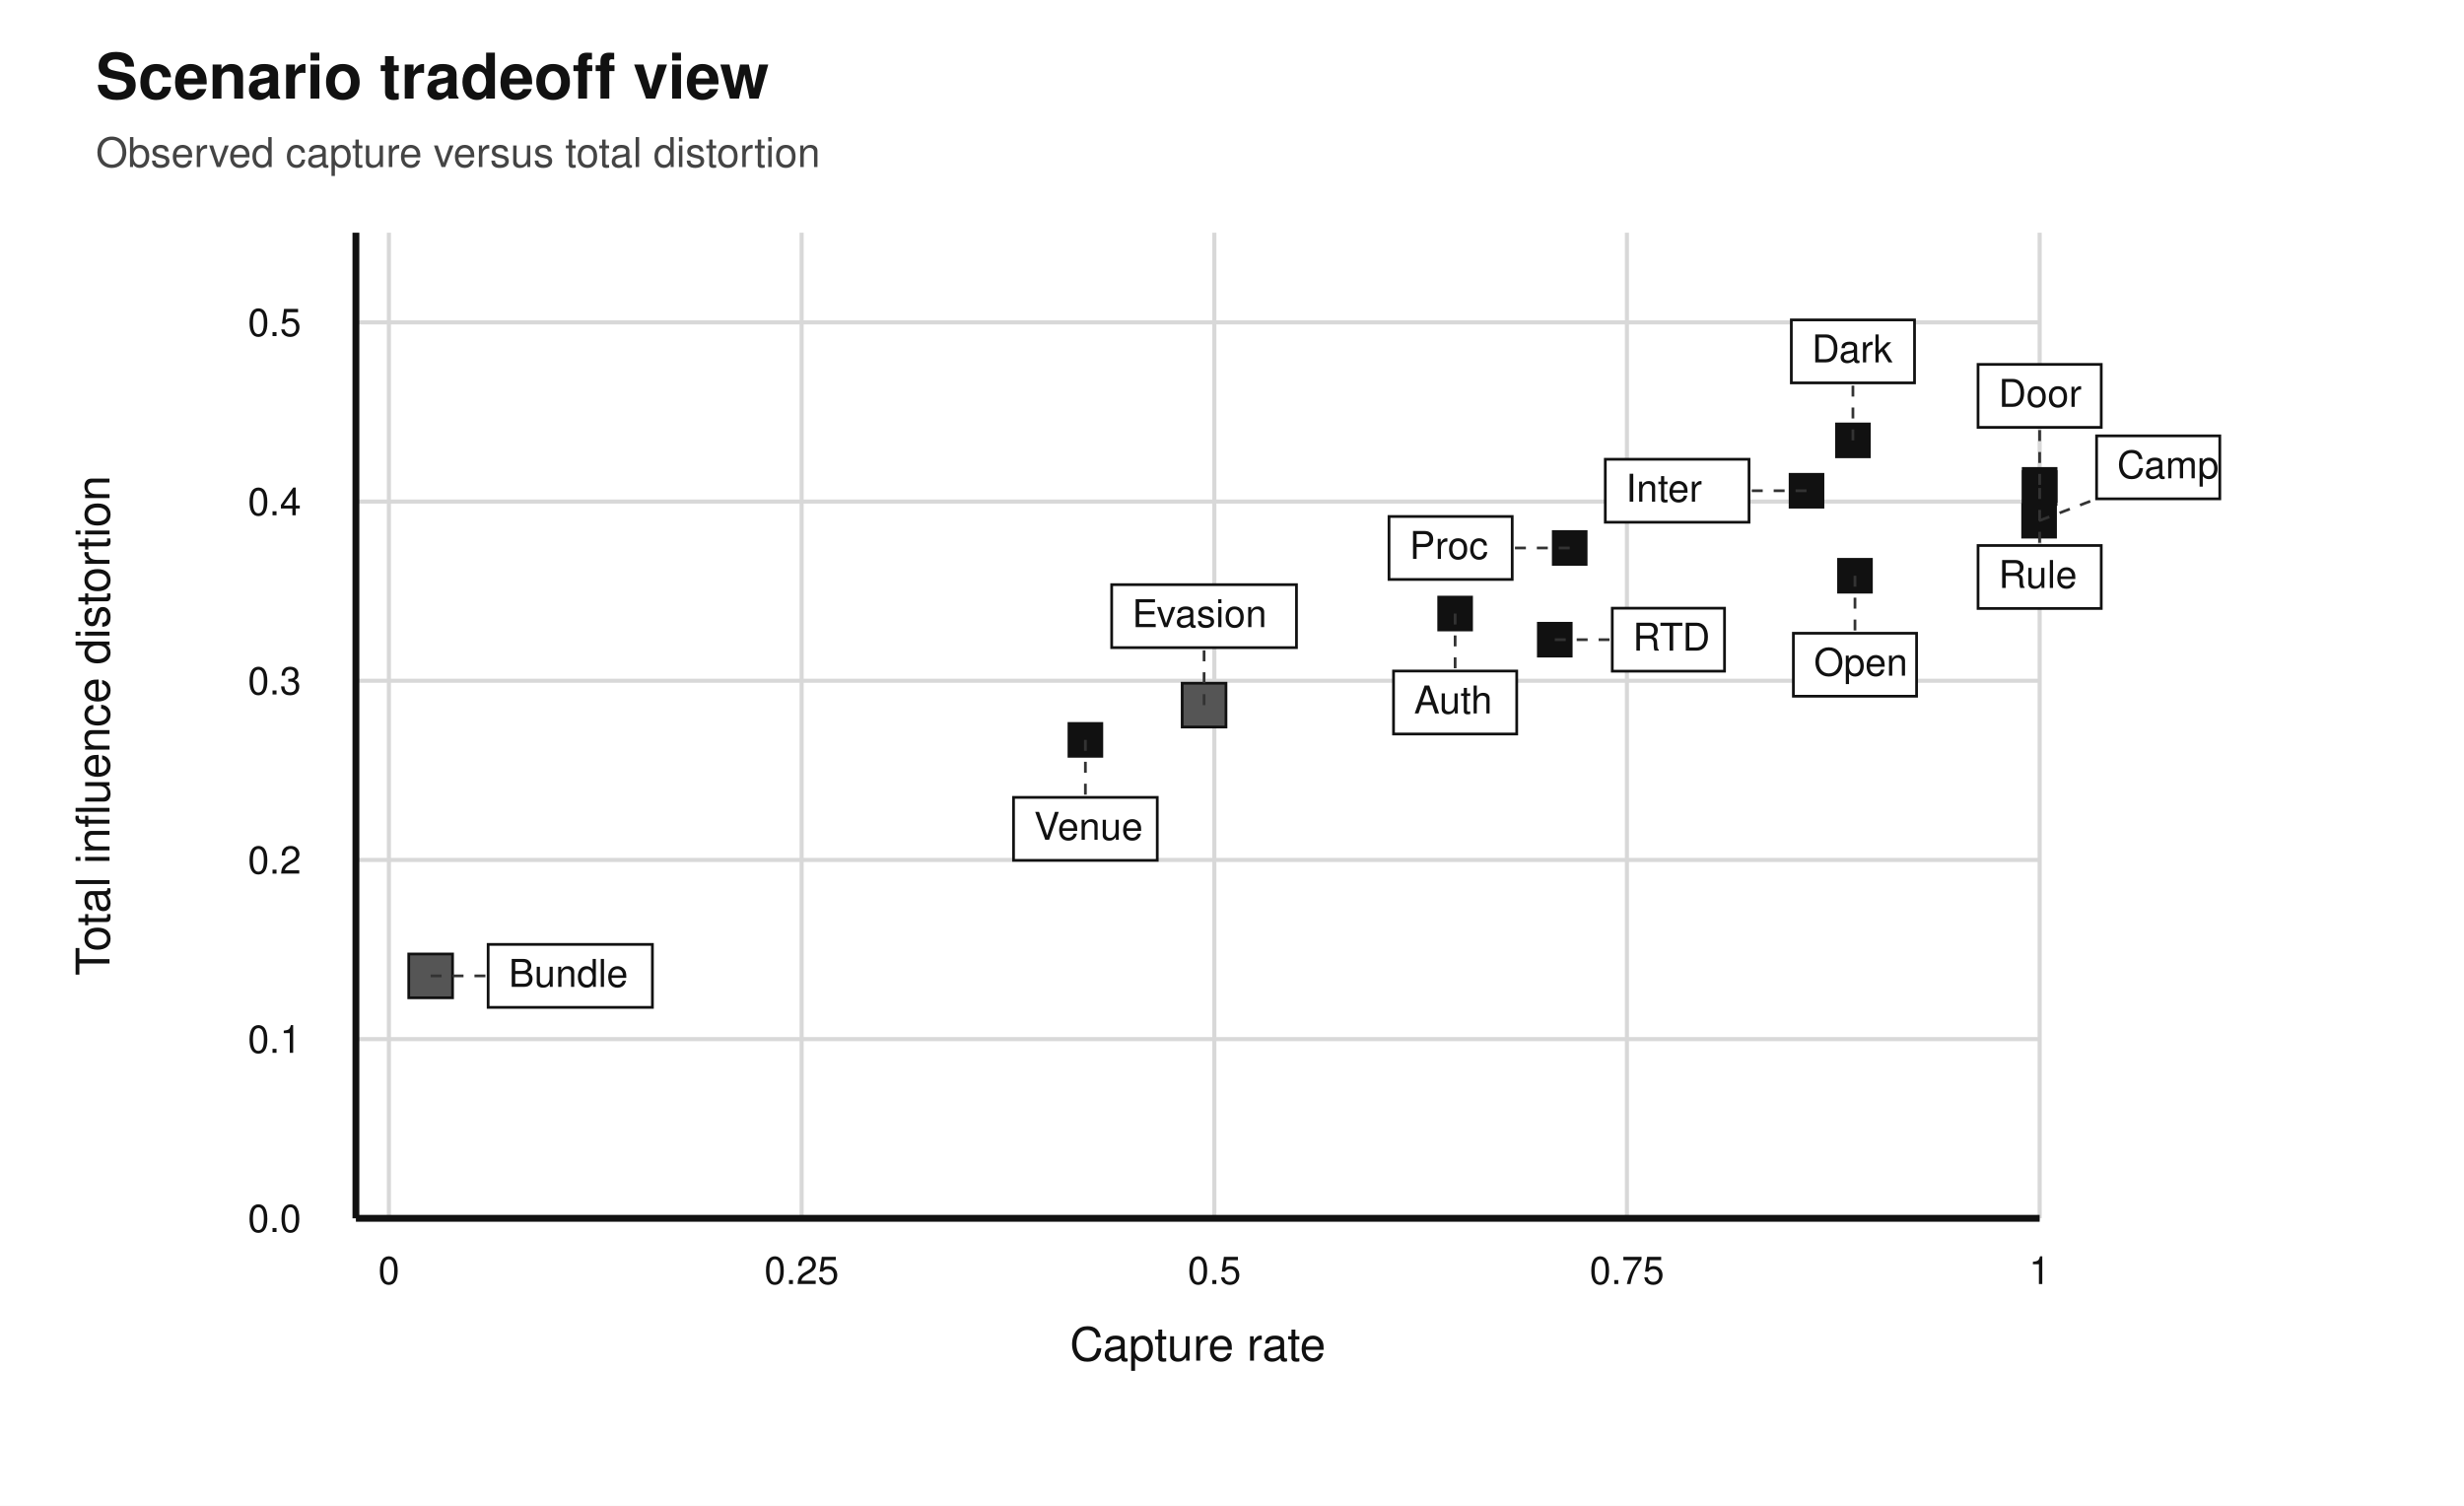
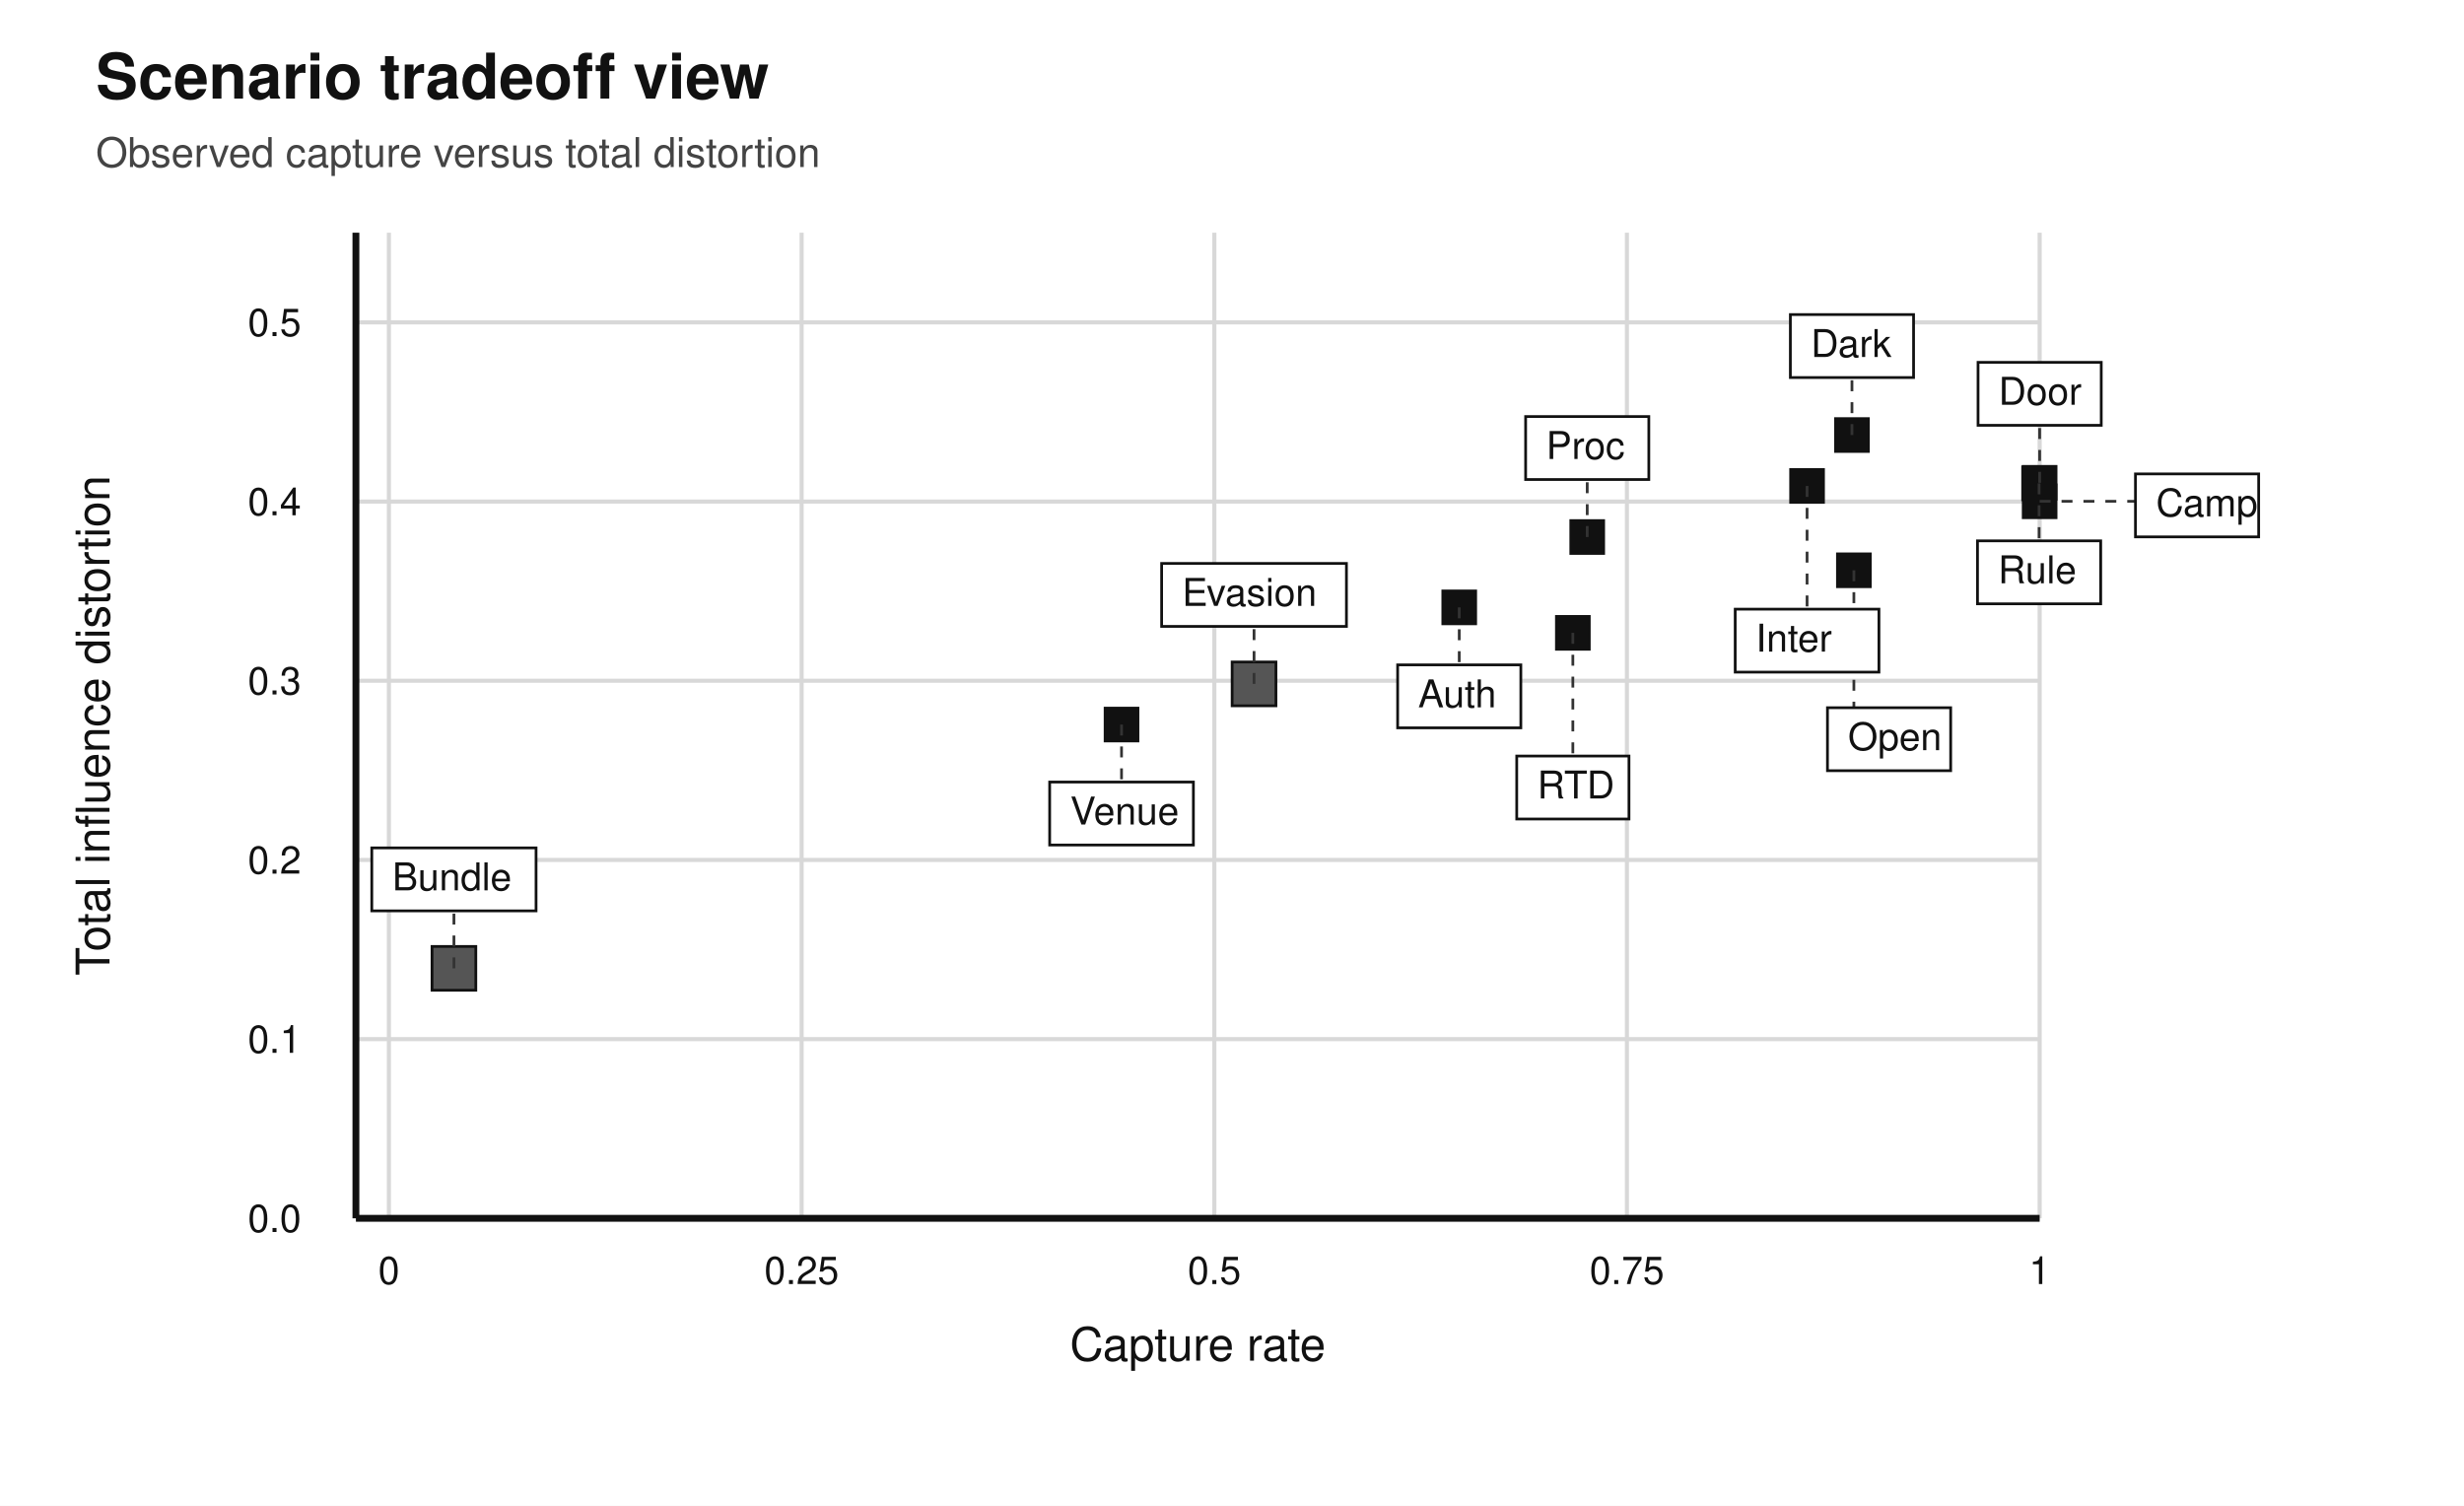
<svg xmlns="http://www.w3.org/2000/svg" width="1800px" height="1100px" viewBox="0 0 1800 1100" role="img">
  <style>
text { font-family: Helvetica, Arial, sans-serif; font-size: 34px; fill: #111; }
.title { font-size: 46px; font-weight: 700; }
.subtitle { font-size: 30px; fill: #444; }
.small, .tick, .label { font-size: 28px; }
.axis { stroke: #111; stroke-width: 5; fill: none; }
.grid { stroke: #d8d8d8; stroke-width: 3; fill: none; }
.segment, .point, .legend-swatch { stroke: #111; stroke-width: 2; }
.label-box { fill: #fff; stroke: #111; stroke-width: 2; }
.leader { stroke: #333; stroke-width: 2; fill: none; stroke-dasharray: 8 8; }
.threshold { stroke: #999; stroke-width: 4; fill: none; stroke-dasharray: 12 12; }
.series-primary { stroke: #111; stroke-width: 8; fill: none; }
.series-secondary { stroke: #777; stroke-width: 8; fill: none; stroke-dasharray: 24 18; }
</style>
  <rect width="100%" height="100%" fill="#fff" />
  <text x="70" y="72" text-anchor="start" class="title">Scenario tradeoff view</text>
  <text x="70" y="122" text-anchor="start" class="subtitle">Observed capture versus total distortion</text>
  <line x1="284.1" y1="170" x2="284.1" y2="890" class="grid" />
  <text x="284.1" y="938" text-anchor="middle" class="tick">0</text>
  <line x1="585.6" y1="170" x2="585.6" y2="890" class="grid" />
  <text x="585.6" y="938" text-anchor="middle" class="tick">0.25</text>
  <line x1="887.1" y1="170" x2="887.1" y2="890" class="grid" />
  <text x="887.1" y="938" text-anchor="middle" class="tick">0.5</text>
  <line x1="1188.5" y1="170" x2="1188.5" y2="890" class="grid" />
  <text x="1188.5" y="938" text-anchor="middle" class="tick">0.75</text>
  <line x1="1490" y1="170" x2="1490" y2="890" class="grid" />
  <text x="1490" y="938" text-anchor="middle" class="tick">1</text>
  <line x1="260" y1="890" x2="1490" y2="890" class="grid" />
  <text x="220" y="900" text-anchor="end" class="tick">0.0</text>
  <line x1="260" y1="759.1" x2="1490" y2="759.1" class="grid" />
  <text x="220" y="769.1" text-anchor="end" class="tick">0.1</text>
  <line x1="260" y1="628.2" x2="1490" y2="628.2" class="grid" />
  <text x="220" y="638.2" text-anchor="end" class="tick">0.2</text>
  <line x1="260" y1="497.3" x2="1490" y2="497.3" class="grid" />
  <text x="220" y="507.3" text-anchor="end" class="tick">0.3</text>
  <line x1="260" y1="366.4" x2="1490" y2="366.4" class="grid" />
  <text x="220" y="376.4" text-anchor="end" class="tick">0.4</text>
  <line x1="260" y1="235.5" x2="1490" y2="235.5" class="grid" />
  <text x="220" y="245.5" text-anchor="end" class="tick">0.5</text>
  <line x1="260" y1="890" x2="1490" y2="890" class="axis" />
  <line x1="260" y1="170" x2="260" y2="890" class="axis" />
  <text x="875" y="994" text-anchor="middle">Capture rate</text>
  <text x="80" y="530" text-anchor="middle" transform="rotate(-90 80 530)">Total influence distortion</text>
-   <rect x="1343.1" y="408.6" width="24" height="24" fill="#111111" class="point" />
-   <rect x="1478" y="344.5" width="24" height="24" fill="#111111" class="point" />
-   <rect x="1477.6" y="368.4" width="24" height="24" fill="#111111" class="point" />
-   <rect x="1341.6" y="309.7" width="24" height="24" fill="#111111" class="point" />
-   <rect x="1478" y="342.2" width="24" height="24" fill="#111111" class="point" />
-   <rect x="1307.7" y="346.5" width="24" height="24" fill="#111111" class="point" />
-   <rect x="1123.8" y="455.3" width="24" height="24" fill="#111111" class="point" />
-   <rect x="1051" y="436.2" width="24" height="24" fill="#111111" class="point" />
-   <rect x="1134.7" y="388.3" width="24" height="24" fill="#111111" class="point" />
-   <rect x="780.9" y="528.5" width="24" height="24" fill="#111111" class="point" />
-   <rect x="298.6" y="696.9" width="32" height="32" fill="#555555" class="point" />
-   <rect x="863.6" y="499.1" width="32" height="32" fill="#555555" class="point" />
-   <line x1="1353.6" y1="321.7" x2="1353.6" y2="279.7" class="leader" />
-   <line x1="1490" y1="354.2" x2="1490" y2="312.2" class="leader" />
-   <line x1="1490" y1="356.5" x2="1490" y2="398.5" class="leader" />
-   <line x1="1319.7" y1="358.5" x2="1277.7" y2="358.5" class="leader" />
-   <line x1="1489.6" y1="380.4" x2="1531.6" y2="364.4" class="leader" />
-   <line x1="1146.7" y1="400.3" x2="1104.7" y2="400.3" class="leader" />
-   <line x1="1355.1" y1="420.6" x2="1355.1" y2="462.6" class="leader" />
-   <line x1="1063" y1="448.2" x2="1063" y2="490.2" class="leader" />
-   <line x1="1135.8" y1="467.3" x2="1177.8" y2="467.3" class="leader" />
-   <line x1="879.6" y1="515.1" x2="879.6" y2="473.1" class="leader" />
-   <line x1="792.9" y1="540.5" x2="792.9" y2="582.5" class="leader" />
-   <line x1="314.6" y1="712.9" x2="356.6" y2="712.9" class="leader" />
-   <rect x="1308.6" y="233.7" width="90" height="46" fill="#ffffff" class="label-box" />
-   <text x="1323.6" y="264.7" text-anchor="start" class="label">Dark</text>
-   <rect x="1445" y="266.2" width="90" height="46" fill="#ffffff" class="label-box" />
-   <text x="1460" y="297.2" text-anchor="start" class="label">Door</text>
-   <rect x="1445" y="398.5" width="90" height="46" fill="#ffffff" class="label-box" />
-   <text x="1460" y="429.5" text-anchor="start" class="label">Rule</text>
-   <rect x="1172.7" y="335.5" width="105" height="46" fill="#ffffff" class="label-box" />
-   <text x="1187.7" y="366.5" text-anchor="start" class="label">Inter</text>
-   <rect x="1531.6" y="318.4" width="90" height="46" fill="#ffffff" class="label-box" />
-   <text x="1546.6" y="349.4" text-anchor="start" class="label">Camp</text>
-   <rect x="1014.7" y="377.3" width="90" height="46" fill="#ffffff" class="label-box" />
-   <text x="1029.7" y="408.3" text-anchor="start" class="label">Proc</text>
-   <rect x="1310.1" y="462.6" width="90" height="46" fill="#ffffff" class="label-box" />
-   <text x="1325.1" y="493.6" text-anchor="start" class="label">Open</text>
-   <rect x="1018" y="490.2" width="90" height="46" fill="#ffffff" class="label-box" />
-   <text x="1033" y="521.2" text-anchor="start" class="label">Auth</text>
-   <rect x="1177.8" y="444.3" width="82" height="46" fill="#ffffff" class="label-box" />
-   <text x="1192.8" y="475.3" text-anchor="start" class="label">RTD</text>
-   <rect x="812.1" y="427.1" width="135" height="46" fill="#ffffff" class="label-box" />
-   <text x="827.1" y="458.1" text-anchor="start" class="label">Evasion</text>
-   <rect x="740.4" y="582.5" width="105" height="46" fill="#ffffff" class="label-box" />
-   <text x="755.4" y="613.5" text-anchor="start" class="label">Venue</text>
-   <rect x="356.6" y="689.9" width="120" height="46" fill="#ffffff" class="label-box" />
-   <text x="371.6" y="720.9" text-anchor="start" class="label">Bundle</text>
+   <rect x="1342.3" y="404.6" width="24" height="24" fill="#111111" class="point" />
+   <rect x="1477.6" y="341.1" width="24" height="24" fill="#111111" class="point" />
+   <rect x="1478" y="354.2" width="24" height="24" fill="#111111" class="point" />
+   <rect x="1340.9" y="305.8" width="24" height="24" fill="#111111" class="point" />
+   <rect x="1478" y="340.7" width="24" height="24" fill="#111111" class="point" />
+   <rect x="1308.1" y="343.0" width="24" height="24" fill="#111111" class="point" />
+   <rect x="1137.0" y="450.3" width="24" height="24" fill="#111111" class="point" />
+   <rect x="1054.0" y="431.7" width="24" height="24" fill="#111111" class="point" />
+   <rect x="1147.5" y="380.3" width="24" height="24" fill="#111111" class="point" />
+   <rect x="807.3" y="517.3" width="24" height="24" fill="#111111" class="point" />
+   <rect x="315.6" y="691.4" width="32" height="32" fill="#555555" class="point" />
+   <rect x="900.1" y="483.6" width="32" height="32" fill="#555555" class="point" />
+   <line x1="1352.9" y1="317.8" x2="1352.9" y2="275.8" class="leader" />
+   <line x1="1490" y1="352.7" x2="1490" y2="310.7" class="leader" />
+   <line x1="1489.6" y1="353.1" x2="1489.6" y2="395.1" class="leader" />
+   <line x1="1320.1" y1="355.0" x2="1320.1" y2="445.0" class="leader" />
+   <line x1="1490" y1="366.2" x2="1560" y2="366.2" class="leader" />
+   <line x1="1159.5" y1="392.3" x2="1159.5" y2="350.3" class="leader" />
+   <line x1="1354.3" y1="416.6" x2="1354.3" y2="517" class="leader" />
+   <line x1="1066.0" y1="443.7" x2="1066.0" y2="485.7" class="leader" />
+   <line x1="1149.0" y1="462.3" x2="1149.0" y2="552.3" class="leader" />
+   <line x1="916.1" y1="499.6" x2="916.1" y2="457.6" class="leader" />
+   <line x1="819.3" y1="529.3" x2="819.3" y2="571.3" class="leader" />
+   <line x1="331.6" y1="707.4" x2="331.6" y2="665.4" class="leader" />
+   <rect x="1307.9" y="229.8" width="90" height="46" fill="#ffffff" class="label-box" />
+   <text x="1322.9" y="260.8" text-anchor="start" class="label">Dark</text>
+   <rect x="1445" y="264.7" width="90" height="46" fill="#ffffff" class="label-box" />
+   <text x="1460" y="295.7" text-anchor="start" class="label">Door</text>
+   <rect x="1444.6" y="395.1" width="90" height="46" fill="#ffffff" class="label-box" />
+   <text x="1459.6" y="426.1" text-anchor="start" class="label">Rule</text>
+   <rect x="1267.6" y="445.0" width="105" height="46" fill="#ffffff" class="label-box" />
+   <text x="1282.6" y="476.0" text-anchor="start" class="label">Inter</text>
+   <rect x="1560" y="346.2" width="90" height="46" fill="#ffffff" class="label-box" />
+   <text x="1575" y="377.2" text-anchor="start" class="label">Camp</text>
+   <rect x="1114.5" y="304.3" width="90" height="46" fill="#ffffff" class="label-box" />
+   <text x="1129.5" y="335.3" text-anchor="start" class="label">Proc</text>
+   <rect x="1335" y="517" width="90" height="46" fill="#ffffff" class="label-box" />
+   <text x="1350" y="548" text-anchor="start" class="label">Open</text>
+   <rect x="1021.0" y="485.7" width="90" height="46" fill="#ffffff" class="label-box" />
+   <text x="1036.0" y="516.7" text-anchor="start" class="label">Auth</text>
+   <rect x="1108.0" y="552.3" width="82" height="46" fill="#ffffff" class="label-box" />
+   <text x="1123.0" y="583.3" text-anchor="start" class="label">RTD</text>
+   <rect x="848.6" y="411.6" width="135" height="46" fill="#ffffff" class="label-box" />
+   <text x="863.6" y="442.6" text-anchor="start" class="label">Evasion</text>
+   <rect x="766.8" y="571.3" width="105" height="46" fill="#ffffff" class="label-box" />
+   <text x="781.8" y="602.3" text-anchor="start" class="label">Venue</text>
+   <rect x="271.6" y="619.4" width="120" height="46" fill="#ffffff" class="label-box" />
+   <text x="286.6" y="650.4" text-anchor="start" class="label">Bundle</text>
</svg>
